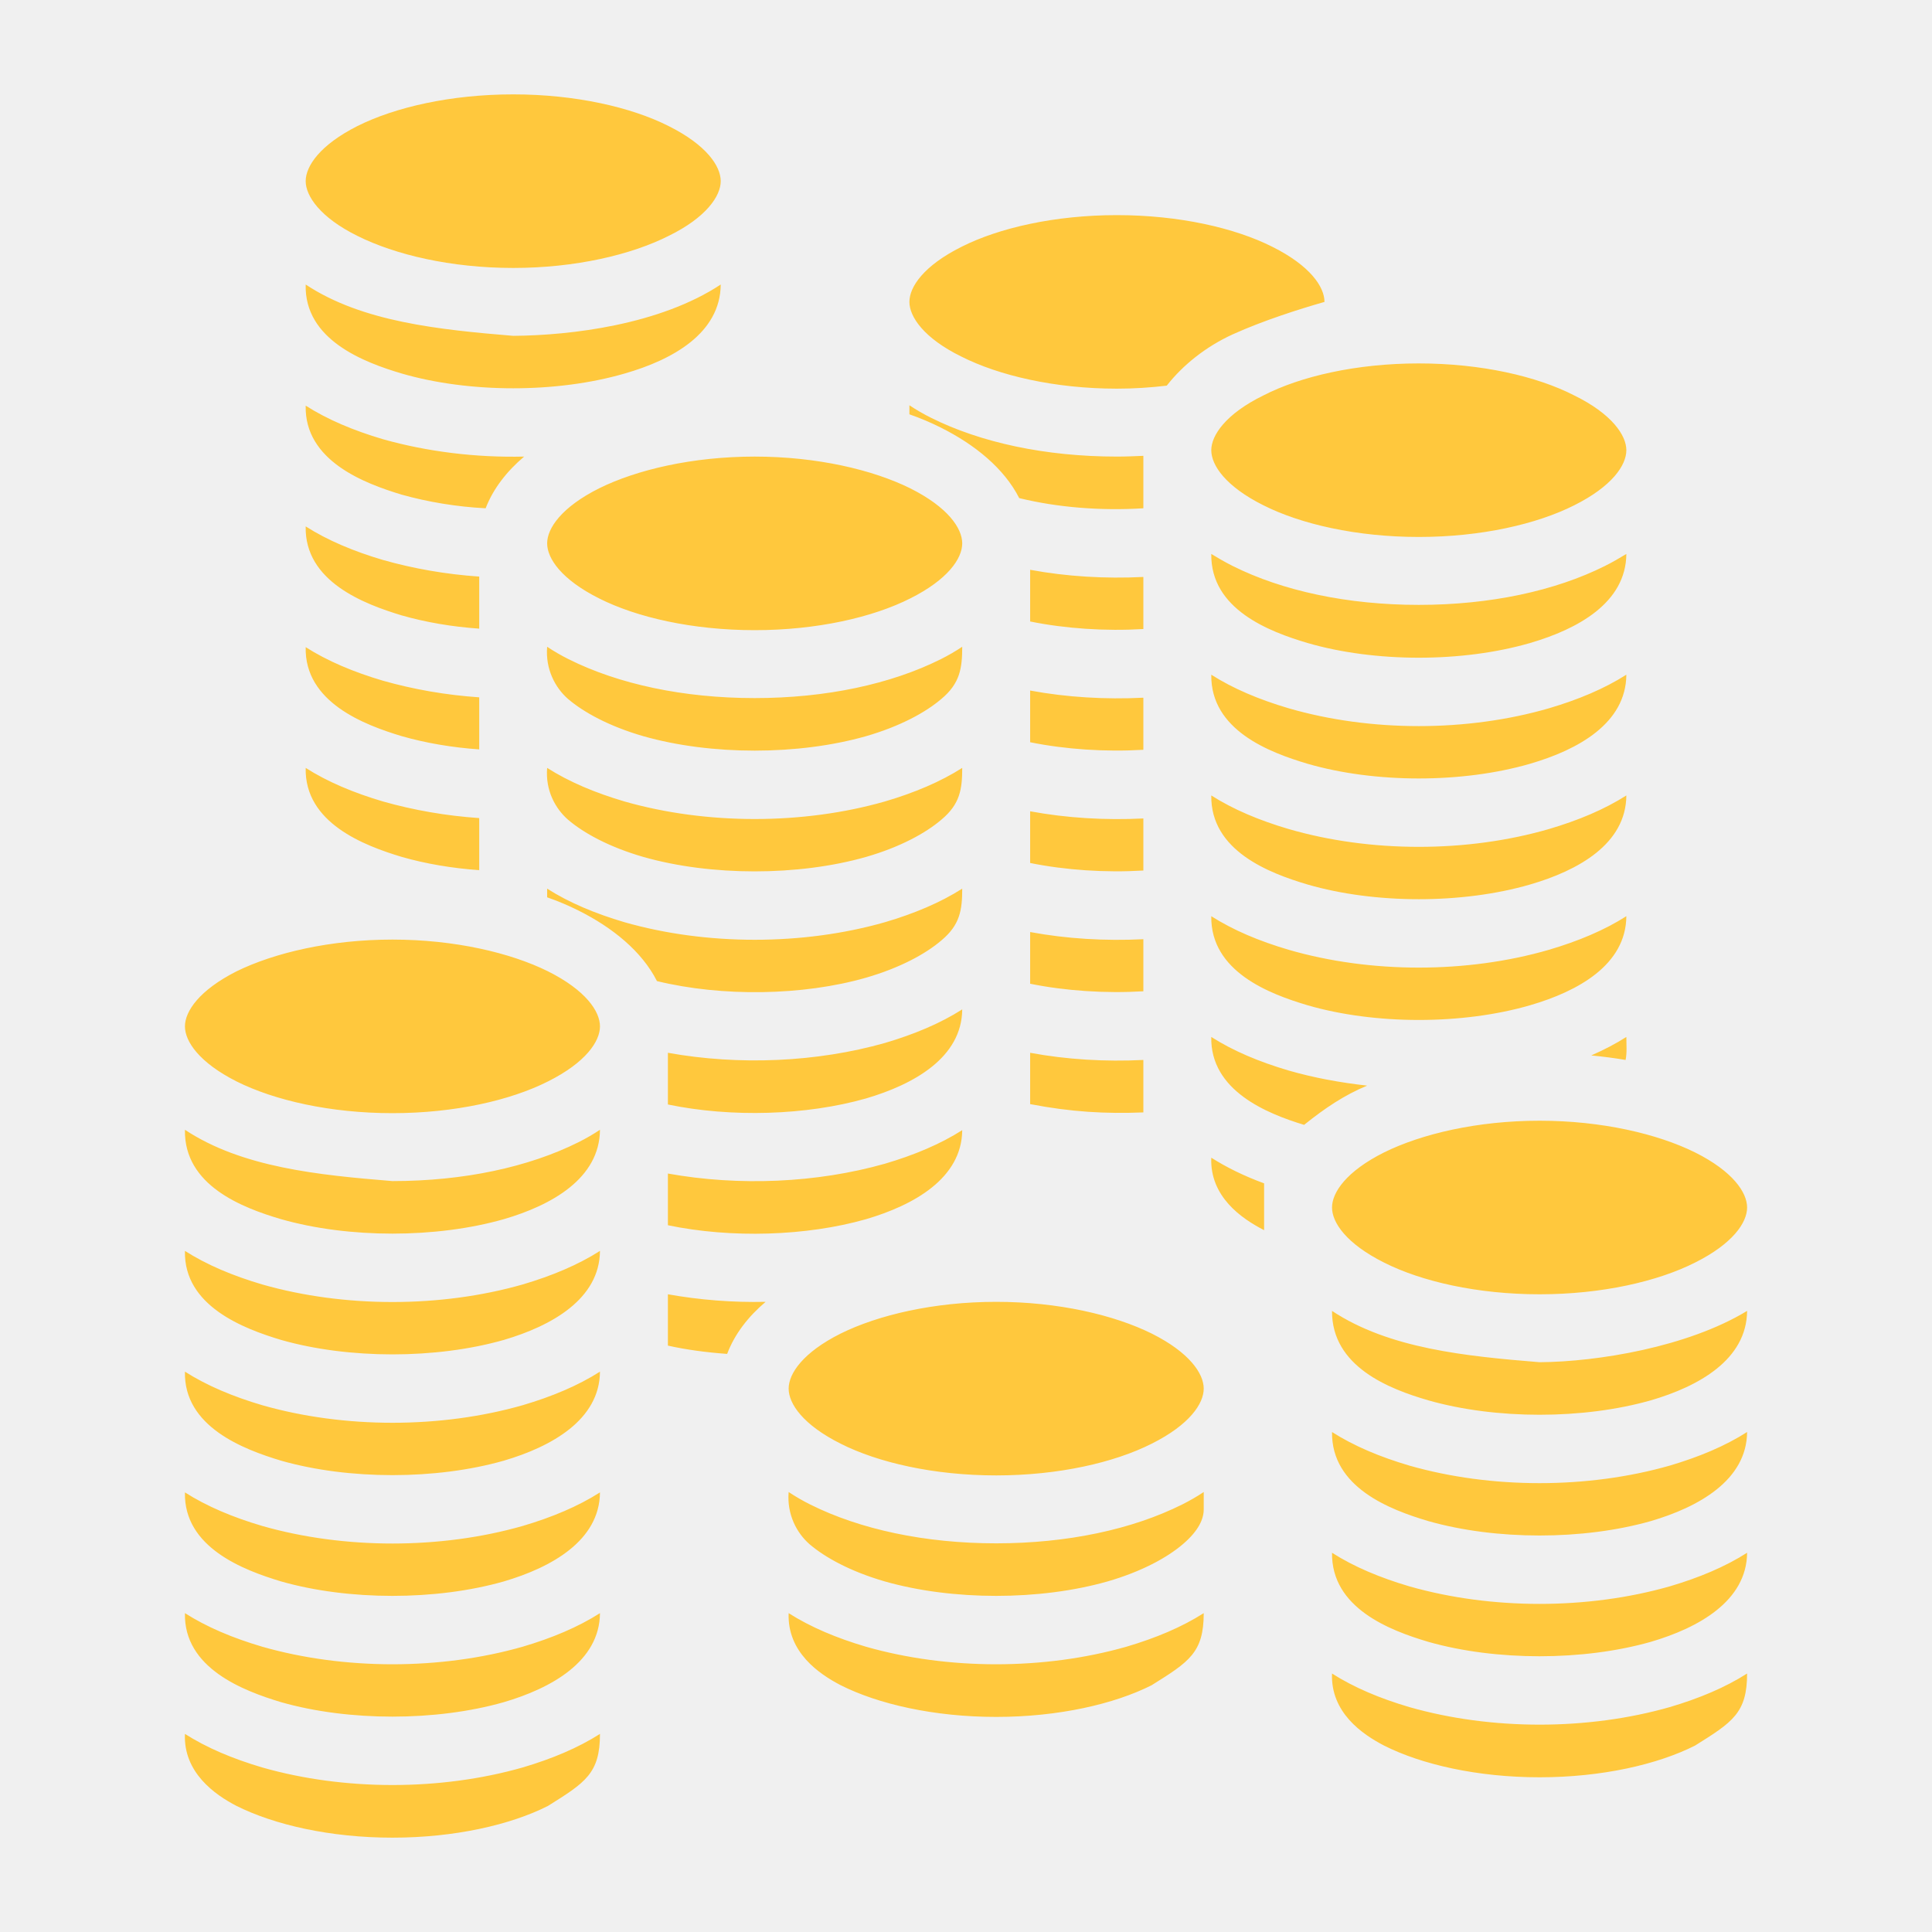
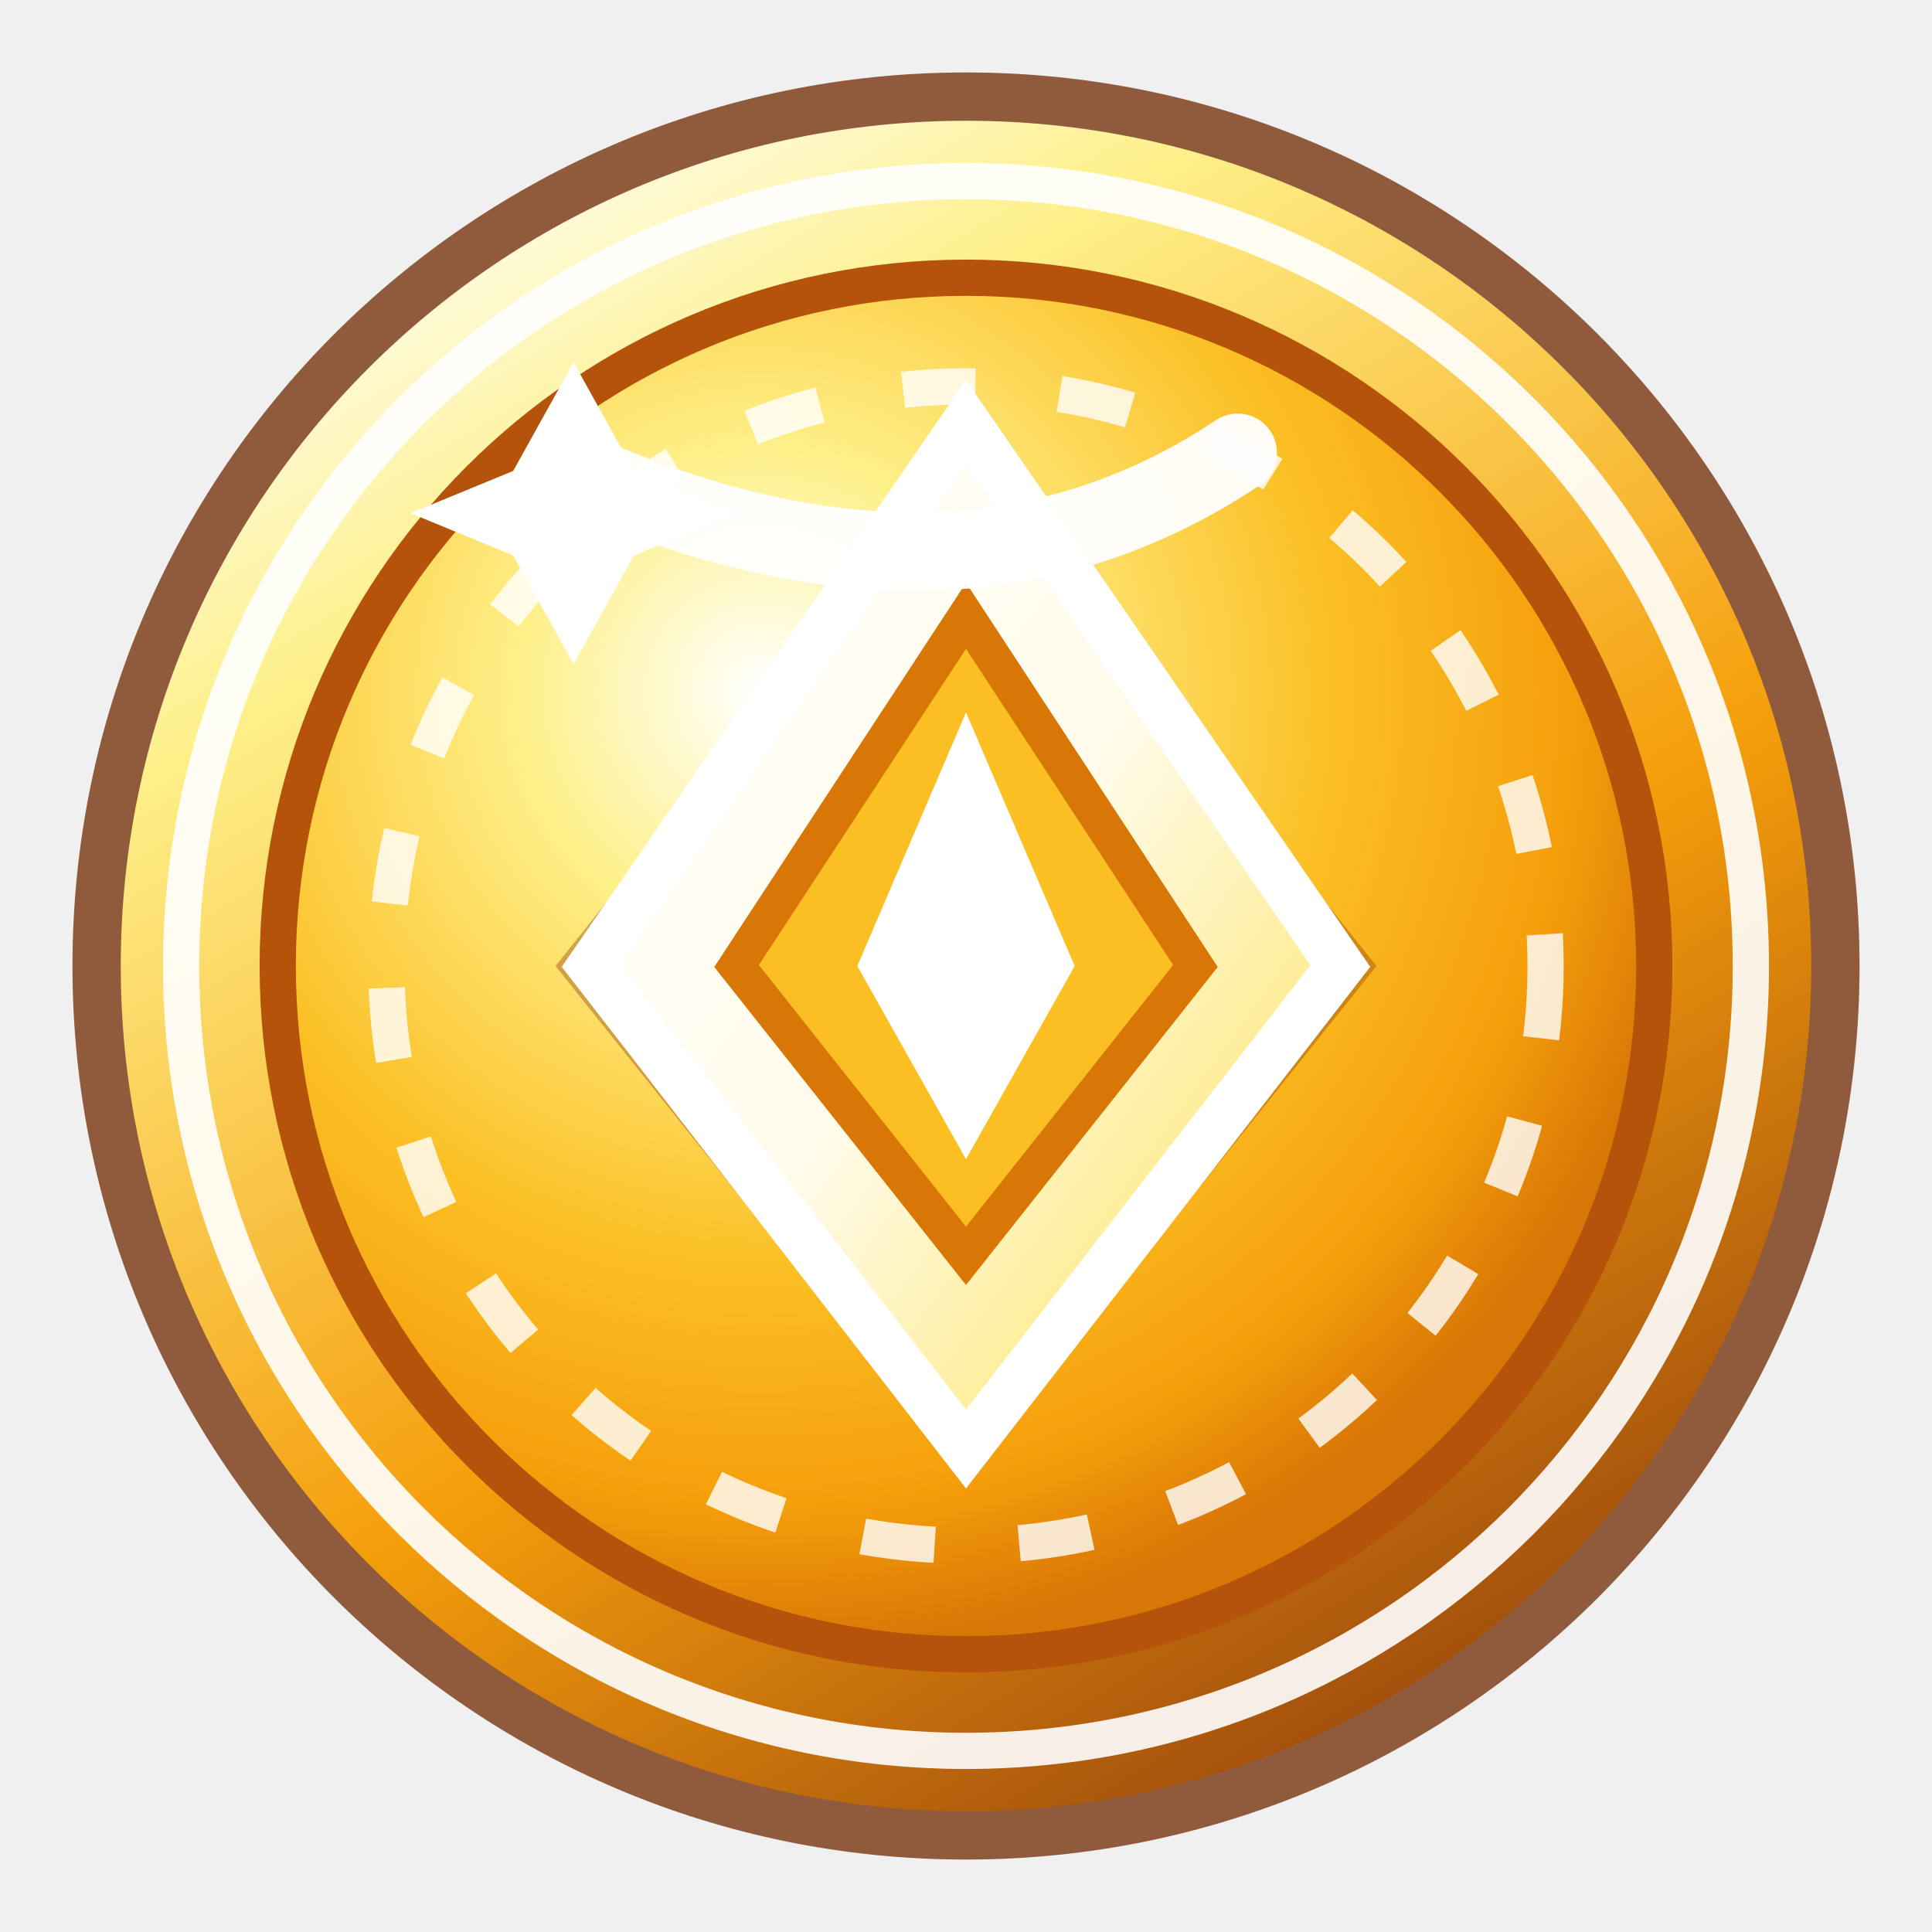
- <svg xmlns="http://www.w3.org/2000/svg" width="1em" height="1em" viewBox="0 0 512 512">
-   <path fill="#FFC83D" d="M136 25.01c-16.5 0-31.3 3.4-41.29 8.4c-9.9 5-13.7 10.6-13.7 14.6c0 3.9 3.8 9.61 13.7 14.5c9.99 5 24.79 8.5 41.29 8.5s31.3-3.5 41.2-8.5c10-4.89 13.8-10.6 13.8-14.5c0-4-3.8-9.6-13.8-14.6c-9.9-5-24.7-8.4-41.2-8.4m160 32c-16.5 0-31.3 3.4-41.2 8.4c-10 5-13.8 10.6-13.8 14.6c0 3.9 3.8 9.61 13.8 14.5c9.9 5 24.7 8.49 41.2 8.49c4.6 0 9-.3 13.2-.8c4.3-5.49 10.4-10.36 17.5-13.6c8.2-3.7 17.7-6.7 24.3-8.59c0-4-3.8-9.6-13.8-14.6c-9.9-5-24.7-8.4-41.2-8.4M81.01 75.4c-.4 14.66 15.48 20.64 25.49 23.6c17.9 5.2 41.1 5.2 59 0c12.8-3.66 25.4-10.72 25.5-23.6c-16.1 10.63-39.6 13.49-55 13.6c-19.5-1.63-39.98-3.65-54.99-13.6M376 96.31c-16.5 0-31.3 3.4-41.2 8.49c-10 4.9-13.8 10.6-13.8 14.5c0 4 3.8 9.6 13.8 14.6c9.9 5 24.7 8.4 41.2 8.4s31.3-3.4 41.2-8.4c10-5 13.8-10.6 13.8-14.6c0-3.9-3.8-9.6-13.8-14.5c-9.9-5.09-24.7-8.49-41.2-8.49M241 107.4v2.4c2.9 1 5.7 2.2 8.3 3.5c9 4.5 16.8 10.8 20.8 18.7c10.2 2.5 21.7 3.4 32.9 2.7v-13.9c-2.3.1-4.6.2-7 .2c-18.9 0-36.1-3.7-49.3-10.3q-3-1.5-5.7-3.3m-159.99.1c-.34 14.6 15.52 20.6 25.49 23.6c6.8 1.9 14.4 3.2 22.2 3.6c2-5.2 5.6-9.8 10.2-13.7c-12.8.3-25.7-1.3-37.4-4.6c-7.79-2.3-14.69-5.2-20.49-8.9M200 121c-16.5 0-31.3 3.5-41.2 8.4c-10 5-13.8 10.6-13.8 14.6s3.8 9.6 13.8 14.6c9.9 5 24.7 8.4 41.2 8.4s31.3-3.4 41.2-8.4c10-5 13.8-10.6 13.8-14.6s-3.8-9.6-13.8-14.6c-9.9-4.9-24.7-8.4-41.2-8.4M81.01 139.5c-.34 14.6 15.52 20.6 25.49 23.6c6.3 1.8 13.3 3 20.5 3.5v-13.8c-8.8-.6-17.4-2.1-25.5-4.4c-7.79-2.3-14.69-5.2-20.49-8.9M321 146.8c-.2 14.7 15.4 20.6 25.5 23.6c17.9 5.2 41.1 5.2 59 0c12.7-3.7 25.4-10.7 25.5-23.6c-1.8 1.1-3.7 2.2-5.7 3.2c-13.2 6.6-30.4 10.3-49.3 10.3s-36.1-3.7-49.3-10.3c-2-1-3.9-2.1-5.7-3.2m-48 4.2v13.7c9.4 1.9 19.9 2.6 30 2v-13.8c-10.1.5-20.3-.1-30-1.9m-128 20.4c-.5 6 2.2 10.9 5.5 13.8c4.2 3.6 11 7.3 20 9.9c17.9 5.1 41.1 5.1 59 0c9-2.6 15.8-6.3 20-9.9c4.9-4.1 5.5-8.1 5.5-13.8q-2.7 1.8-5.7 3.3c-13.2 6.6-30.4 10.3-49.3 10.3s-36.1-3.7-49.3-10.3q-3-1.5-5.7-3.3m-63.99.1c-.34 14.6 15.52 20.6 25.49 23.6c6.3 1.8 13.3 3 20.5 3.5v-13.8c-8.8-.6-17.4-2.1-25.5-4.4c-7.79-2.3-14.69-5.2-20.49-8.9M321 178.8c-.2 14.7 15.4 20.6 25.5 23.6c17.9 5.2 41.1 5.2 59 0c12.7-3.7 25.4-10.7 25.5-23.6c-5.8 3.7-12.7 6.6-20.5 8.9c-21.7 6.3-47.3 6.3-69 0c-7.8-2.3-14.7-5.2-20.5-8.9m-48 4.2v13.7c9.4 1.9 19.9 2.6 30 2v-13.8c-10.1.5-20.3-.1-30-1.9M81.01 203.5c-.34 14.6 15.52 20.6 25.49 23.6c6.3 1.8 13.3 3 20.5 3.5v-13.8c-8.8-.6-17.4-2.1-25.5-4.4c-7.79-2.3-14.69-5.2-20.49-8.9m63.99 0c-.5 6 2.2 10.8 5.5 13.7c4.2 3.6 11 7.3 20 9.9c17.9 5.1 41.1 5.1 59 0c9-2.6 15.8-6.3 20-9.9c4.9-4.1 5.5-8 5.5-13.7c-5.8 3.7-12.7 6.6-20.5 8.9c-21.7 6.2-47.3 6.2-69 0c-7.8-2.3-14.7-5.2-20.5-8.9m176 7.3c-.2 14.7 15.4 20.6 25.5 23.6c17.9 5.2 41.1 5.2 59 0c12.7-3.7 25.4-10.7 25.5-23.6c-5.8 3.7-12.7 6.6-20.5 8.9c-21.7 6.3-47.3 6.3-69 0c-7.8-2.3-14.7-5.2-20.5-8.9m-48 4.2v13.7c9.4 1.9 19.9 2.6 30 2v-13.8c-10.1.5-20.3-.1-30-1.9m-128 20.5v2.3c2.9 1 5.7 2.2 8.3 3.5c9 4.5 16.8 10.8 20.8 18.7c17.3 4.2 38.7 3.9 55.4-.9c9-2.6 15.8-6.3 20-9.9c4.9-4.1 5.5-8 5.5-13.7c-5.8 3.7-12.7 6.6-20.5 8.9c-21.7 6.2-47.3 6.2-69 0c-7.8-2.3-14.7-5.2-20.5-8.9m176 7.3c-.2 14.7 15.4 20.6 25.5 23.6c17.9 5.2 41.1 5.2 59 0c12.7-3.7 25.4-10.7 25.5-23.6c-5.8 3.7-12.7 6.6-20.5 8.9c-21.7 6.3-47.3 6.3-69 0c-7.8-2.3-14.7-5.2-20.5-8.9m-48 4.2v13.7c9.4 1.9 19.9 2.6 30 2v-13.8c-10.1.5-20.3-.1-30-1.9m-169 2c-16.49 0-31.29 3.5-41.29 8.4c-9.9 5-13.7 10.6-13.7 14.6s3.8 9.6 13.7 14.6c10 5 24.8 8.4 41.29 8.4c16.5 0 31.3-3.4 41.2-8.4c10-5 13.8-10.6 13.8-14.6s-3.8-9.6-13.8-14.6c-9.9-4.9-24.7-8.4-41.2-8.4m151 18.5c-5.8 3.7-12.7 6.6-20.5 8.9c-18 5.1-38.6 6-57.5 2.6v13.7c16.8 3.5 36.7 2.9 52.5-1.6c12.6-3.7 25.4-10.8 25.5-23.6m66 7.3c-.3 14.2 14.7 20.3 24.6 23.3c5.6-4.5 10.7-7.9 16.7-10.4c-7.2-.8-14.2-2.1-20.8-4c-7.8-2.3-14.7-5.2-20.5-8.9m110 0c-2.8 1.8-5.9 3.4-9.3 4.9c3.1.3 6.2.7 9.1 1.2c.4-2 .2-4 .2-6.1M273 279v13.6c10.9 2.1 20 2.6 30 2.2v-13.9c-10.1.5-20.3-.1-30-1.9m135 18c-16.5 0-31.3 3.5-41.2 8.4c-10 5-13.8 10.6-13.8 14.6s3.8 9.6 13.8 14.6c9.9 5 24.7 8.4 41.2 8.4s31.3-3.4 41.2-8.4c10-5 13.8-10.6 13.8-14.6s-3.8-9.6-13.8-14.6c-9.9-4.9-24.7-8.4-41.2-8.4m-358.99 2.4c-.29 14.8 15.31 20.7 25.5 23.7c17.9 5.1 41.09 5.1 58.99 0c12.7-3.7 25.4-10.8 25.5-23.7q-2.7 1.8-5.7 3.3c-13.2 6.6-30.4 10.3-49.3 10.3c-19.61-1.6-39.88-3.6-54.99-13.6m205.99.1c-5.8 3.7-12.7 6.6-20.5 8.9c-18 5.1-38.6 6-57.5 2.6v13.7c16.8 3.5 36.7 2.9 52.5-1.6c12.6-3.7 25.4-10.8 25.5-23.6m66 7.3c-.4 10.3 8 16.1 13.8 19.1c0 0 .1.1.2.1v-12.4c-5.2-1.9-9.9-4.2-14-6.8M49.01 331.5c-.34 14.6 15.52 20.6 25.5 23.6c17.9 5.1 41.09 5.1 58.99 0c12.6-3.7 25.4-10.8 25.5-23.6c-5.8 3.7-12.7 6.6-20.5 8.9c-21.7 6.2-47.29 6.2-68.99 0c-7.8-2.3-14.7-5.2-20.5-8.9M177 343v13.6c4.9 1.1 10.2 1.8 15.7 2.2c2-5.3 5.6-9.9 10.2-13.8c-8.7.2-17.5-.5-25.9-2m87 2c-16.5 0-31.3 3.5-41.2 8.4c-10 5-13.8 10.6-13.8 14.6s3.8 9.6 13.8 14.6c9.9 5 24.7 8.4 41.2 8.4s31.3-3.4 41.2-8.4c10-5 13.8-10.6 13.8-14.6s-3.8-9.6-13.8-14.6c-9.9-4.9-24.7-8.4-41.2-8.4m89 2.4c-.1 14.8 15.2 20.7 25.5 23.7c17.9 5.1 41.1 5.1 59 0c12.7-3.7 25.4-10.8 25.5-23.7c-15.8 9.6-39.7 13.5-55 13.6c-19.6-1.6-39.9-3.6-55-13.6M49.01 363.5c-.34 14.6 15.52 20.6 25.5 23.6c17.9 5.1 41.09 5.1 58.99 0c12.6-3.7 25.4-10.8 25.5-23.6c-5.8 3.7-12.7 6.6-20.5 8.9c-21.7 6.2-47.29 6.2-68.99 0c-7.8-2.3-14.7-5.2-20.5-8.9m303.99 16c-.2 14.7 15.4 20.6 25.5 23.6c17.9 5.1 41.1 5.1 59 0c12.6-3.7 25.4-10.8 25.5-23.6c-5.8 3.7-12.7 6.6-20.5 8.9c-21.7 6.2-47.3 6.2-69 0c-7.8-2.3-14.7-5.2-20.5-8.9m-144 15.9c-.5 6 2.2 10.9 5.5 13.8c4.2 3.6 11 7.3 20 9.9c17.9 5.1 41.1 5.1 59 0c9-2.6 15.8-6.3 20-9.9s5.5-6.7 5.5-9.2v-4.6q-2.7 1.8-5.7 3.3c-13.2 6.6-30.4 10.3-49.3 10.3s-36.1-3.7-49.3-10.3q-3-1.5-5.7-3.3m-159.99.1c-.34 14.6 15.52 20.6 25.5 23.6c17.9 5.1 41.09 5.1 58.99 0c12.6-3.7 25.4-10.8 25.5-23.6c-5.8 3.7-12.7 6.6-20.5 8.9c-21.7 6.2-47.29 6.2-68.99 0c-7.8-2.3-14.7-5.2-20.5-8.9m303.99 16c-.2 14.7 15.4 20.6 25.5 23.6c17.9 5.1 41.1 5.1 59 0c12.6-3.7 25.4-10.8 25.5-23.6c-5.8 3.7-12.7 6.6-20.5 8.9c-21.7 6.2-47.3 6.2-69 0c-7.8-2.3-14.7-5.2-20.5-8.9m-303.99 16c-.34 14.6 15.52 20.6 25.5 23.6c17.9 5.1 41.09 5.1 58.99 0c12.6-3.7 25.4-10.8 25.5-23.6c-5.8 3.7-12.7 6.6-20.5 8.9c-21.7 6.2-47.29 6.2-68.99 0c-7.8-2.3-14.7-5.2-20.5-8.9m159.99 0c-.4 10.3 8 16.1 13.8 19.1c9.9 5 24.7 8.4 41.2 8.4s31.3-3.4 41.2-8.4c9.9-6.2 13.8-8.6 13.8-19.1c-5.8 3.7-12.7 6.6-20.5 8.9c-21.7 6.2-47.3 6.2-69 0c-7.8-2.3-14.7-5.2-20.5-8.9m144 16c-.4 10.3 8 16.1 13.8 19.1c9.9 5 24.7 8.4 41.2 8.4s31.3-3.4 41.2-8.4c9.9-6.2 13.8-8.6 13.8-19.1c-5.8 3.7-12.7 6.6-20.5 8.9c-21.7 6.2-47.3 6.2-69 0c-7.8-2.3-14.7-5.2-20.5-8.9m-303.99 16c-.44 10.2 7.88 16.1 13.7 19.1c10 5 24.8 8.4 41.29 8.4c16.5 0 31.3-3.4 41.2-8.4c9.9-6.2 13.8-8.6 13.8-19.1c-5.8 3.7-12.7 6.6-20.5 8.9c-21.7 6.2-47.29 6.2-68.99 0c-7.8-2.3-14.7-5.2-20.5-8.9" />
+ <svg xmlns="http://www.w3.org/2000/svg" viewBox="0 0 32 32" width="32" height="32" fill="none">
+   <defs>
+     <linearGradient id="cgRim" x1="20%" y1="0%" x2="80%" y2="100%">
+       <stop offset="0%" stop-color="#ffffff" />
+       <stop offset="20%" stop-color="#fef08a" />
+       <stop offset="60%" stop-color="#f59e0b" />
+       <stop offset="100%" stop-color="#92400e" />
+     </linearGradient>
+     <radialGradient id="cgFace" cx="35%" cy="30%" r="70%">
+       <stop offset="0%" stop-color="#ffffff" />
+       <stop offset="25%" stop-color="#fef08a" />
+       <stop offset="60%" stop-color="#fbbf24" />
+       <stop offset="85%" stop-color="#f59e0b" />
+       <stop offset="100%" stop-color="#d97706" />
+     </radialGradient>
+     <linearGradient id="cgEmblem" x1="0%" y1="0%" x2="100%" y2="100%">
+       <stop offset="0%" stop-color="#ffffff" />
+       <stop offset="50%" stop-color="#fffbeb" />
+       <stop offset="100%" stop-color="#fde047" />
+     </linearGradient>
+   </defs>
+   <circle cx="16" cy="16" r="14.8" fill="#78350f" opacity="0.8" />
+   <circle cx="16" cy="16" r="14" fill="url(#cgRim)" />
+   <circle cx="16" cy="16" r="13" fill="none" stroke="#ffffff" stroke-width="0.6" opacity="0.9" />
+   <circle cx="16" cy="16" r="11.4" fill="url(#cgFace)" stroke="#b45309" stroke-width="0.6" />
+   <circle cx="16" cy="16" r="9.6" fill="none" stroke="#ffffff" stroke-width="0.6" stroke-dasharray="1.2 1.4" opacity="0.8" />
+   <polygon points="16,7.5 22.8,16 16,24.5 9.2,16" fill="#92400e" opacity="0.4" />
+   <polygon points="16,7 22.2,16 16,24 9.8,16" fill="url(#cgEmblem)" stroke="#ffffff" stroke-width="0.8" />
+   <polygon points="16,10.2 19.8,16 16,20.8 12.2,16" fill="#fbbf24" stroke="#d97706" stroke-width="0.6" />
+   <polygon points="16,11.8 17.8,16 16,19.2 14.2,16" fill="#ffffff" />
+   <circle cx="16" cy="16" r="1.2" fill="#ffffff" />
+   <path d="M10 8 Q16 10.5 20.5 7.5" stroke="#ffffff" stroke-width="1.3" stroke-linecap="round" fill="none" opacity="0.95" />
+   <polygon points="9.5,6 10.5,7.8 12.2,8.5 10.5,9.2 9.5,11 8.5,9.2 6.8,8.5 8.5,7.8" fill="#ffffff" />
</svg>
